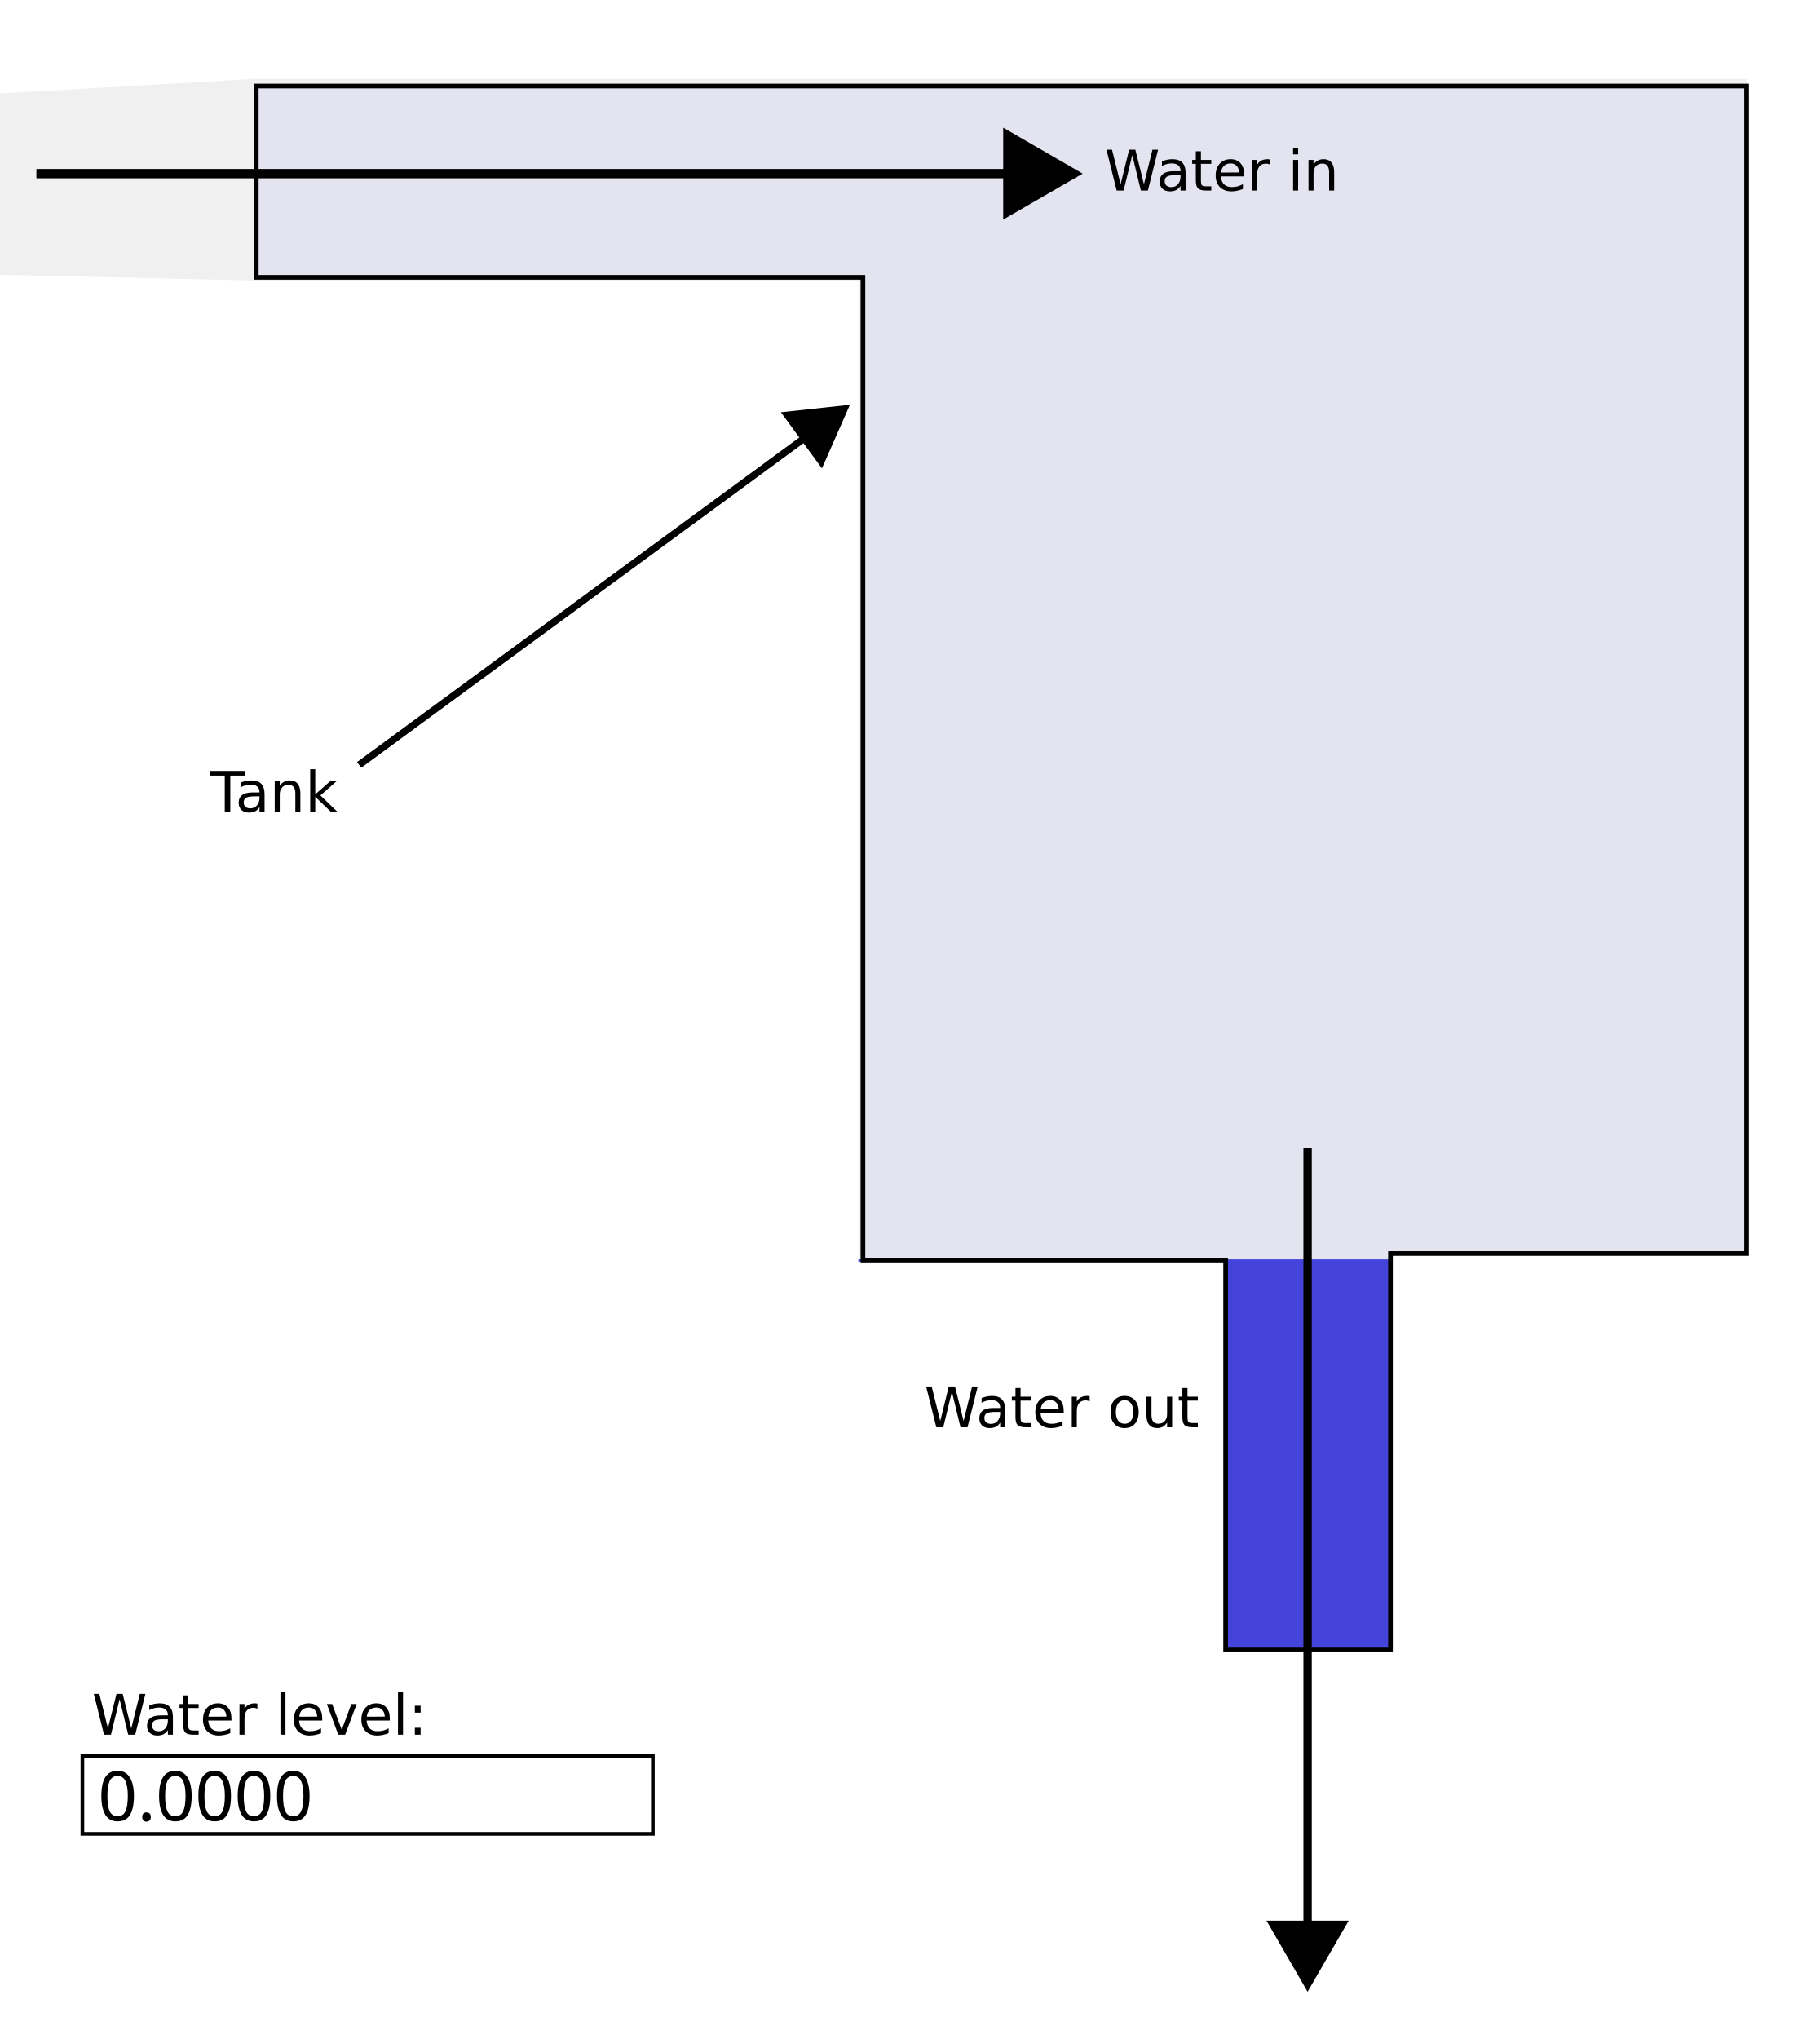
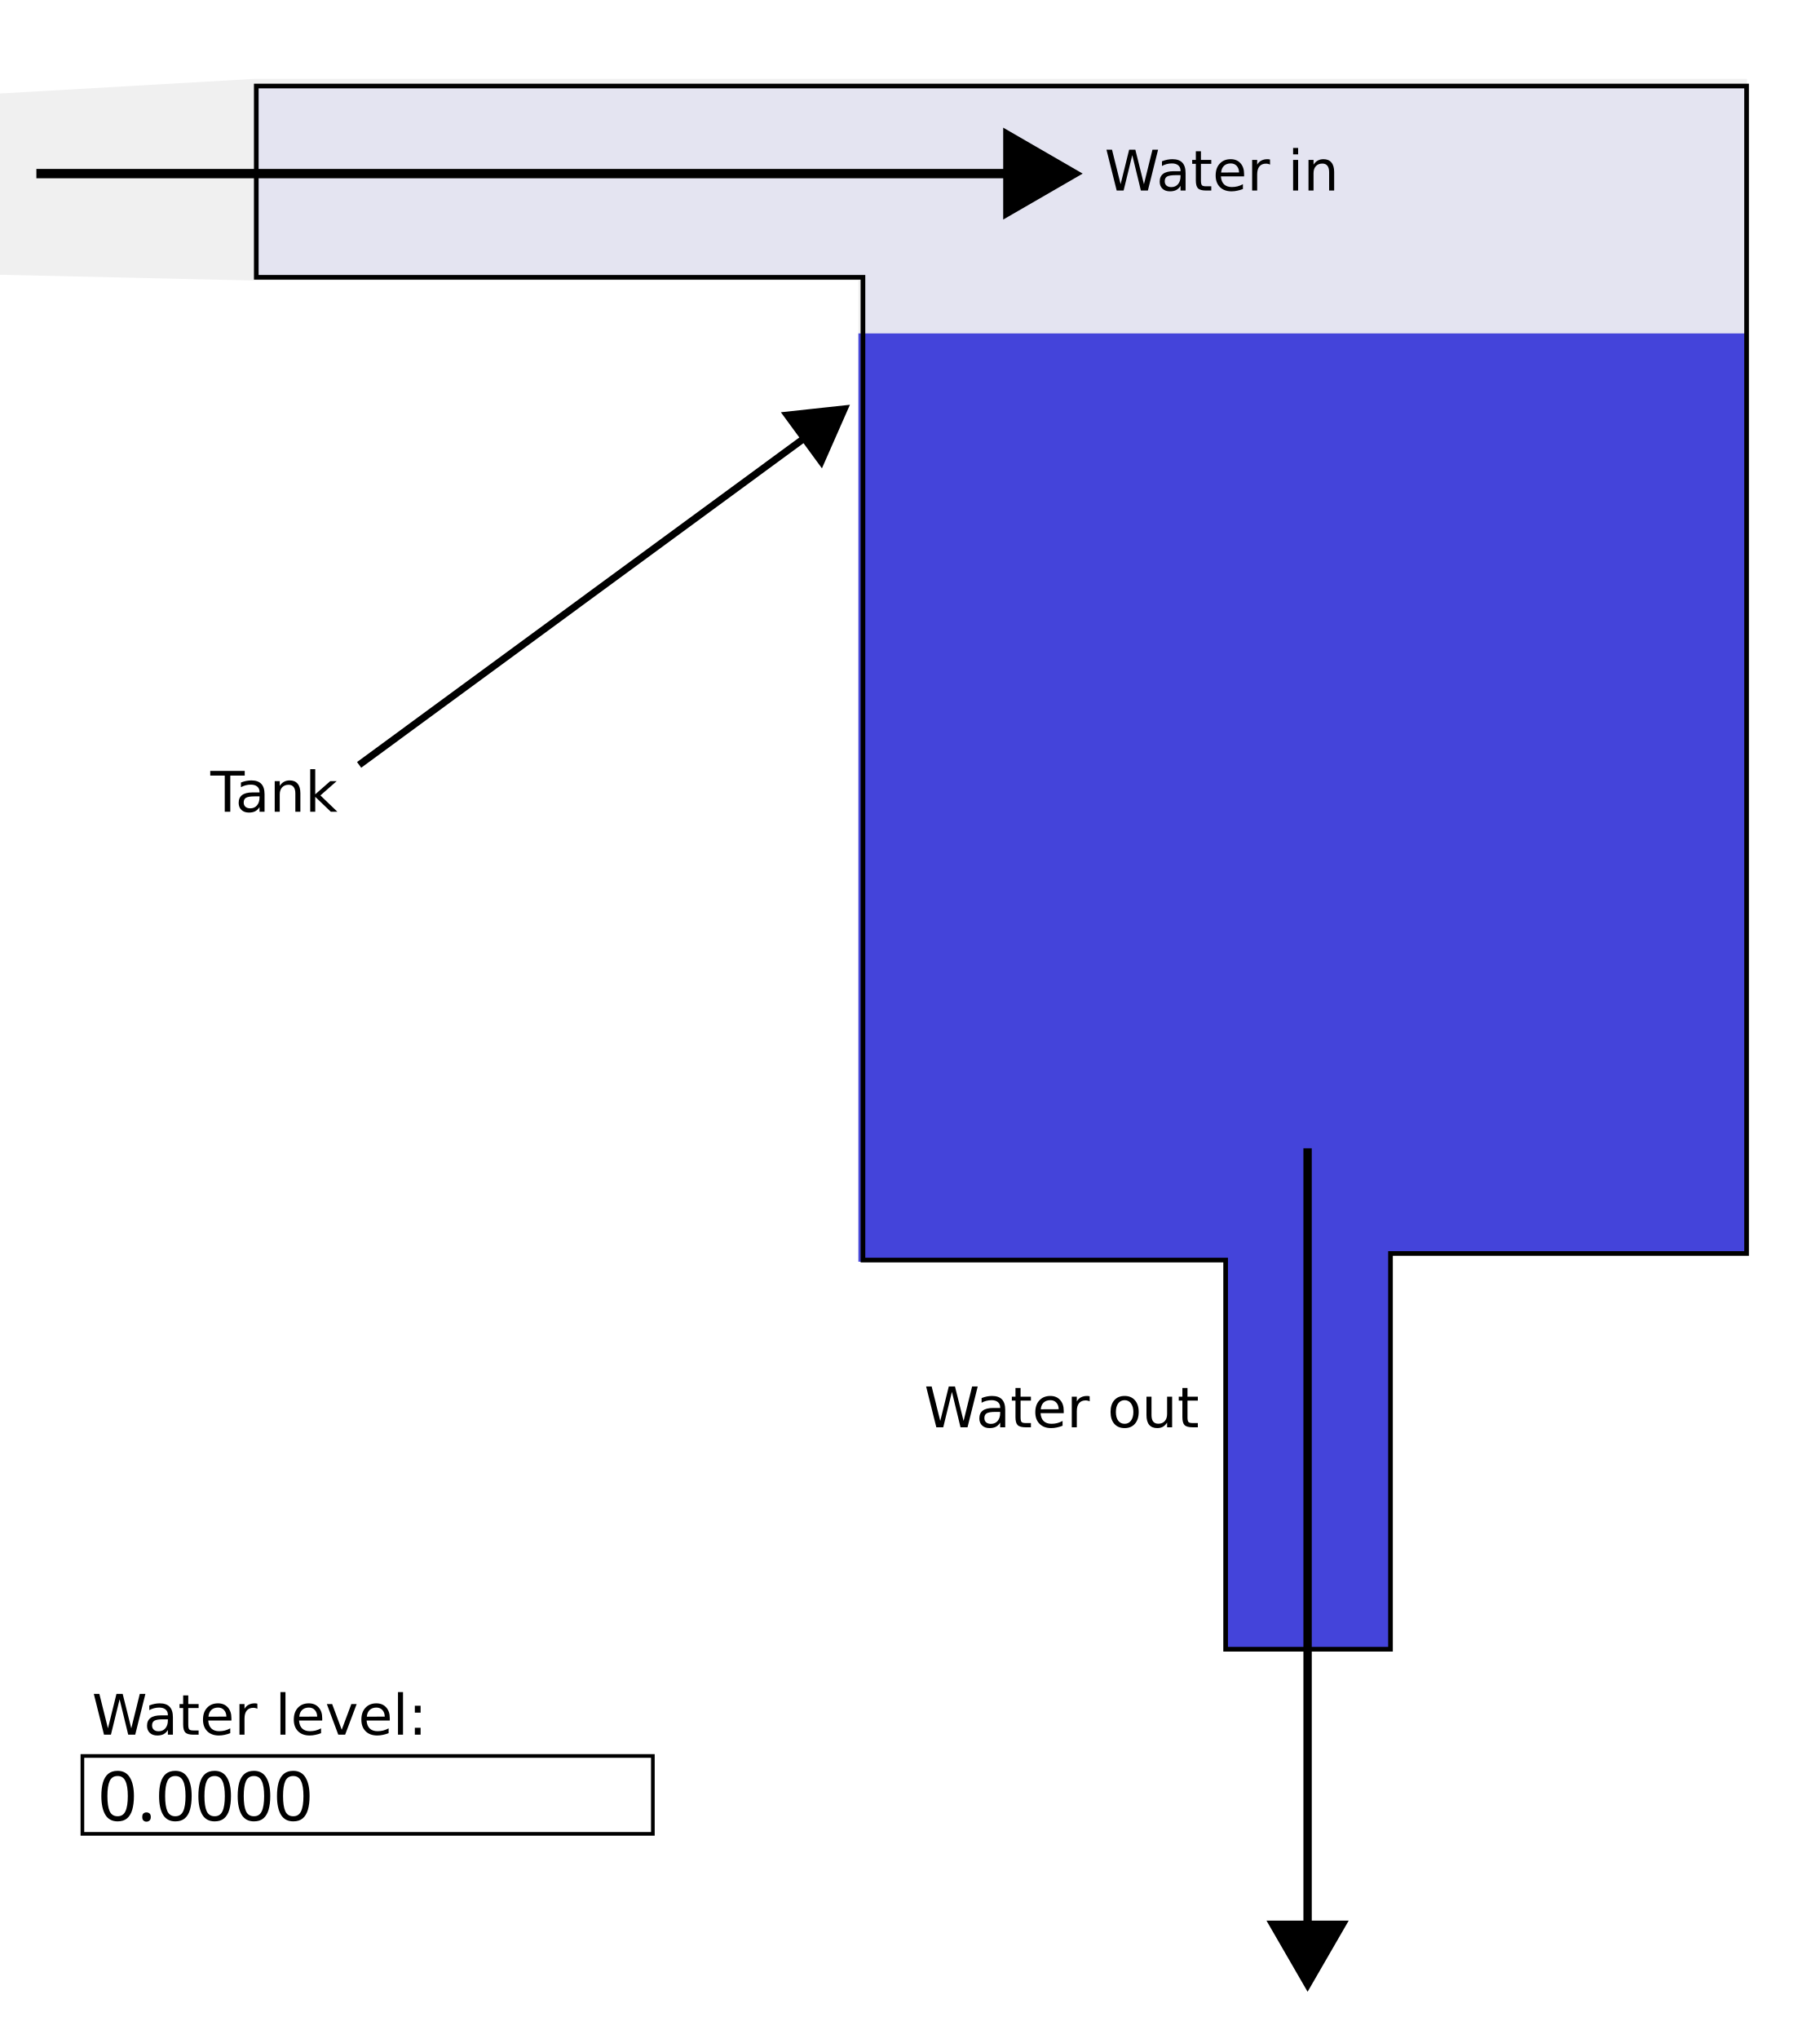
<svg xmlns="http://www.w3.org/2000/svg" width="390" height="437" id="svg2" viewBox="0 0 390 437" version="1.0">
  <defs id="defs4">
    <marker orient="auto" refY="0" refX="0" id="TriangleInL" style="overflow:visible">
      <path id="path2271" d="M 5.77,0 L -2.88,5 L -2.88,-5 L 5.77,0 z " style="fill-rule:evenodd;stroke:#000000;stroke-width:1pt;marker-start:none" transform="scale(-0.8,-0.8)" />
    </marker>
    <marker orient="auto" refY="0" refX="0" id="Arrow2Lstart" style="overflow:visible">
      <path id="path2345" style="font-size:12px;fill-rule:evenodd;stroke-width:0.625;stroke-linejoin:round" d="M 8.719,4.034 L -2.207,0.016 L 8.719,-4.002 C 6.973,-1.63 6.983,1.616 8.719,4.034 z " transform="matrix(1.1,0,0,1.1,-5.5,0)" />
    </marker>
    <marker orient="auto" refY="0" refX="0" id="Arrow1Lstart" style="overflow:visible">
      <path id="path2363" d="M 0,0 L 5,-5 L -12.5,0 L 5,5 L 0,0 z " style="fill-rule:evenodd;stroke:#000000;stroke-width:1pt;marker-start:none" transform="scale(0.8,0.8)" />
    </marker>
    <marker orient="auto" refY="0" refX="0" id="Arrow1Lend" style="overflow:visible">
      <path id="path2360" d="M 0,0 L 5,-5 L -12.5,0 L 5,5 L 0,0 z " style="fill-rule:evenodd;stroke:#000000;stroke-width:1pt;marker-start:none" transform="scale(-0.8,-0.8)" />
    </marker>
    <linearGradient id="linearGradient8375">
      <stop id="stop8377" offset="0" style="stop-color:#000000;stop-opacity:1;" />
      <stop id="stop8379" offset="1" style="stop-color:#000000;stop-opacity:0;" />
    </linearGradient>
  </defs>
-   <rect style="fill:#4848d8;fill-opacity:1;stroke:none;stroke-width:2;stroke-linecap:butt;stroke-miterlimit:4;stroke-dashoffset:0;stroke-opacity:1" id="water" width="213.208" height="283.544" x="173.538" y="269.907" />
+   <rect style="fill:#4848d8;fill-opacity:1;stroke:none;stroke-width:2;stroke-linecap:butt;stroke-miterlimit:4;stroke-dashoffset:0;stroke-opacity:1" id="water" width="213.208" height="283.544" x="174" y="71.456" />
  <path style="fill:#ffffff;fill-opacity:1;fill-rule:evenodd;stroke:none;stroke-width:1px;stroke-linecap:butt;stroke-linejoin:miter;stroke-opacity:1" d="M 54.327,16.912 L 374.505,16.912 L 374.505,268.952 L 298.307,268.952 L 298.307,353.209 L 262.406,353.209 L 262.406,270.417 L 184.01,270.417 L 184.01,60.14 L 55.059,60.14 L -9.416,58.675 L -8.5,679.249 L 511.331,670.823 L 525.435,-78.335 L -9.416,-78.335 L -9.416,20.576 L 54.327,16.912 z " id="path3267" />
  <path id="tank" d="M 54.938,18.438 L 54.938,59.433 L 184.99,59.433 L 184.99,270.061 L 262.739,270.061 L 262.739,353.464 L 298.079,353.464 L 298.079,268.648 L 374.414,268.648 L 374.414,18.438 L 54.938,18.438 z " style="fill:#0000ff;fill-opacity:0.054;fill-rule:evenodd;stroke:#000000;stroke-width:1px;stroke-linecap:butt;stroke-linejoin:miter;stroke-opacity:1" />
  <text id="text1311" y="40.834" x="236.791" style="font-size:12px;font-style:normal;font-weight:normal;fill:#000000;fill-opacity:1;stroke:none;stroke-width:1px;stroke-linecap:butt;stroke-linejoin:miter;stroke-opacity:1;font-family:Bitstream Vera Sans" xml:space="preserve">
    <tspan y="40.834" x="236.791" id="tspan1313">Water in</tspan>
  </text>
  <path id="path1315" d="M 7.8,37.208 L 221.248,37.208 L 220.73,37.208" style="fill:none;fill-opacity:0.75;fill-rule:evenodd;stroke:#000000;stroke-width:2;stroke-linecap:butt;stroke-linejoin:miter;marker-end:url(#TriangleInL);stroke-miterlimit:4;stroke-opacity:1" />
  <path id="path2376" d="M 280.309,246.1 L 280.309,417.123 L 280.309,416.708" style="fill:none;fill-opacity:0.75;fill-rule:evenodd;stroke:#000000;stroke-width:1.79;stroke-linecap:butt;stroke-linejoin:miter;marker-end:url(#TriangleInL);stroke-miterlimit:4;stroke-opacity:1" />
  <text id="text2378" y="305.901" x="198.125" style="font-size:12px;font-style:normal;font-weight:normal;fill:#000000;fill-opacity:1;stroke:none;stroke-width:1px;stroke-linecap:butt;stroke-linejoin:miter;stroke-opacity:1;font-family:Bitstream Vera Sans" xml:space="preserve">
    <tspan y="305.901" x="198.125" id="tspan2380">Water out</tspan>
  </text>
  <path id="path2382" d="M 76.984,163.93 L 175.5,91.655 L 175.261,91.83" style="fill:none;fill-opacity:0.75;fill-rule:evenodd;stroke:#000000;stroke-width:1.513;stroke-linecap:butt;stroke-linejoin:miter;marker-end:url(#TriangleInL);stroke-miterlimit:4;stroke-opacity:1" />
  <text id="text2384" y="173.98" x="45.102" style="font-size:12px;font-style:normal;font-weight:normal;fill:#000000;fill-opacity:1;stroke:none;stroke-width:1px;stroke-linecap:butt;stroke-linejoin:miter;stroke-opacity:1;font-family:Bitstream Vera Sans" xml:space="preserve">
    <tspan y="173.98" x="45.102" id="tspan2386">Tank</tspan>
  </text>
  <text id="label" y="371.779" x="19.702" style="font-size:12px;font-style:normal;font-weight:normal;fill:#000000;fill-opacity:1;stroke:none;stroke-width:1px;stroke-linecap:butt;stroke-linejoin:miter;stroke-opacity:1;font-family:Bitstream Vera Sans" xml:space="preserve">
    <tspan y="371.779" x="19.702" id="tspan2238">Water level:</tspan>
  </text>
  <g id="textbox">
    <rect y="376.341" x="17.664" height="16.691" width="122.29" id="border" style="opacity:1;fill:#ffffff;fill-opacity:1;stroke:#000000;stroke-width:0.784;stroke-linecap:butt;stroke-miterlimit:4;stroke-dasharray:none;stroke-dashoffset:0;stroke-opacity:1" />
    <text id="text" font-size="30px" y="390.216" x="21.007" style="font-size:14.73px;font-family:Verdana">0.0000</text>
  </g>
</svg>
